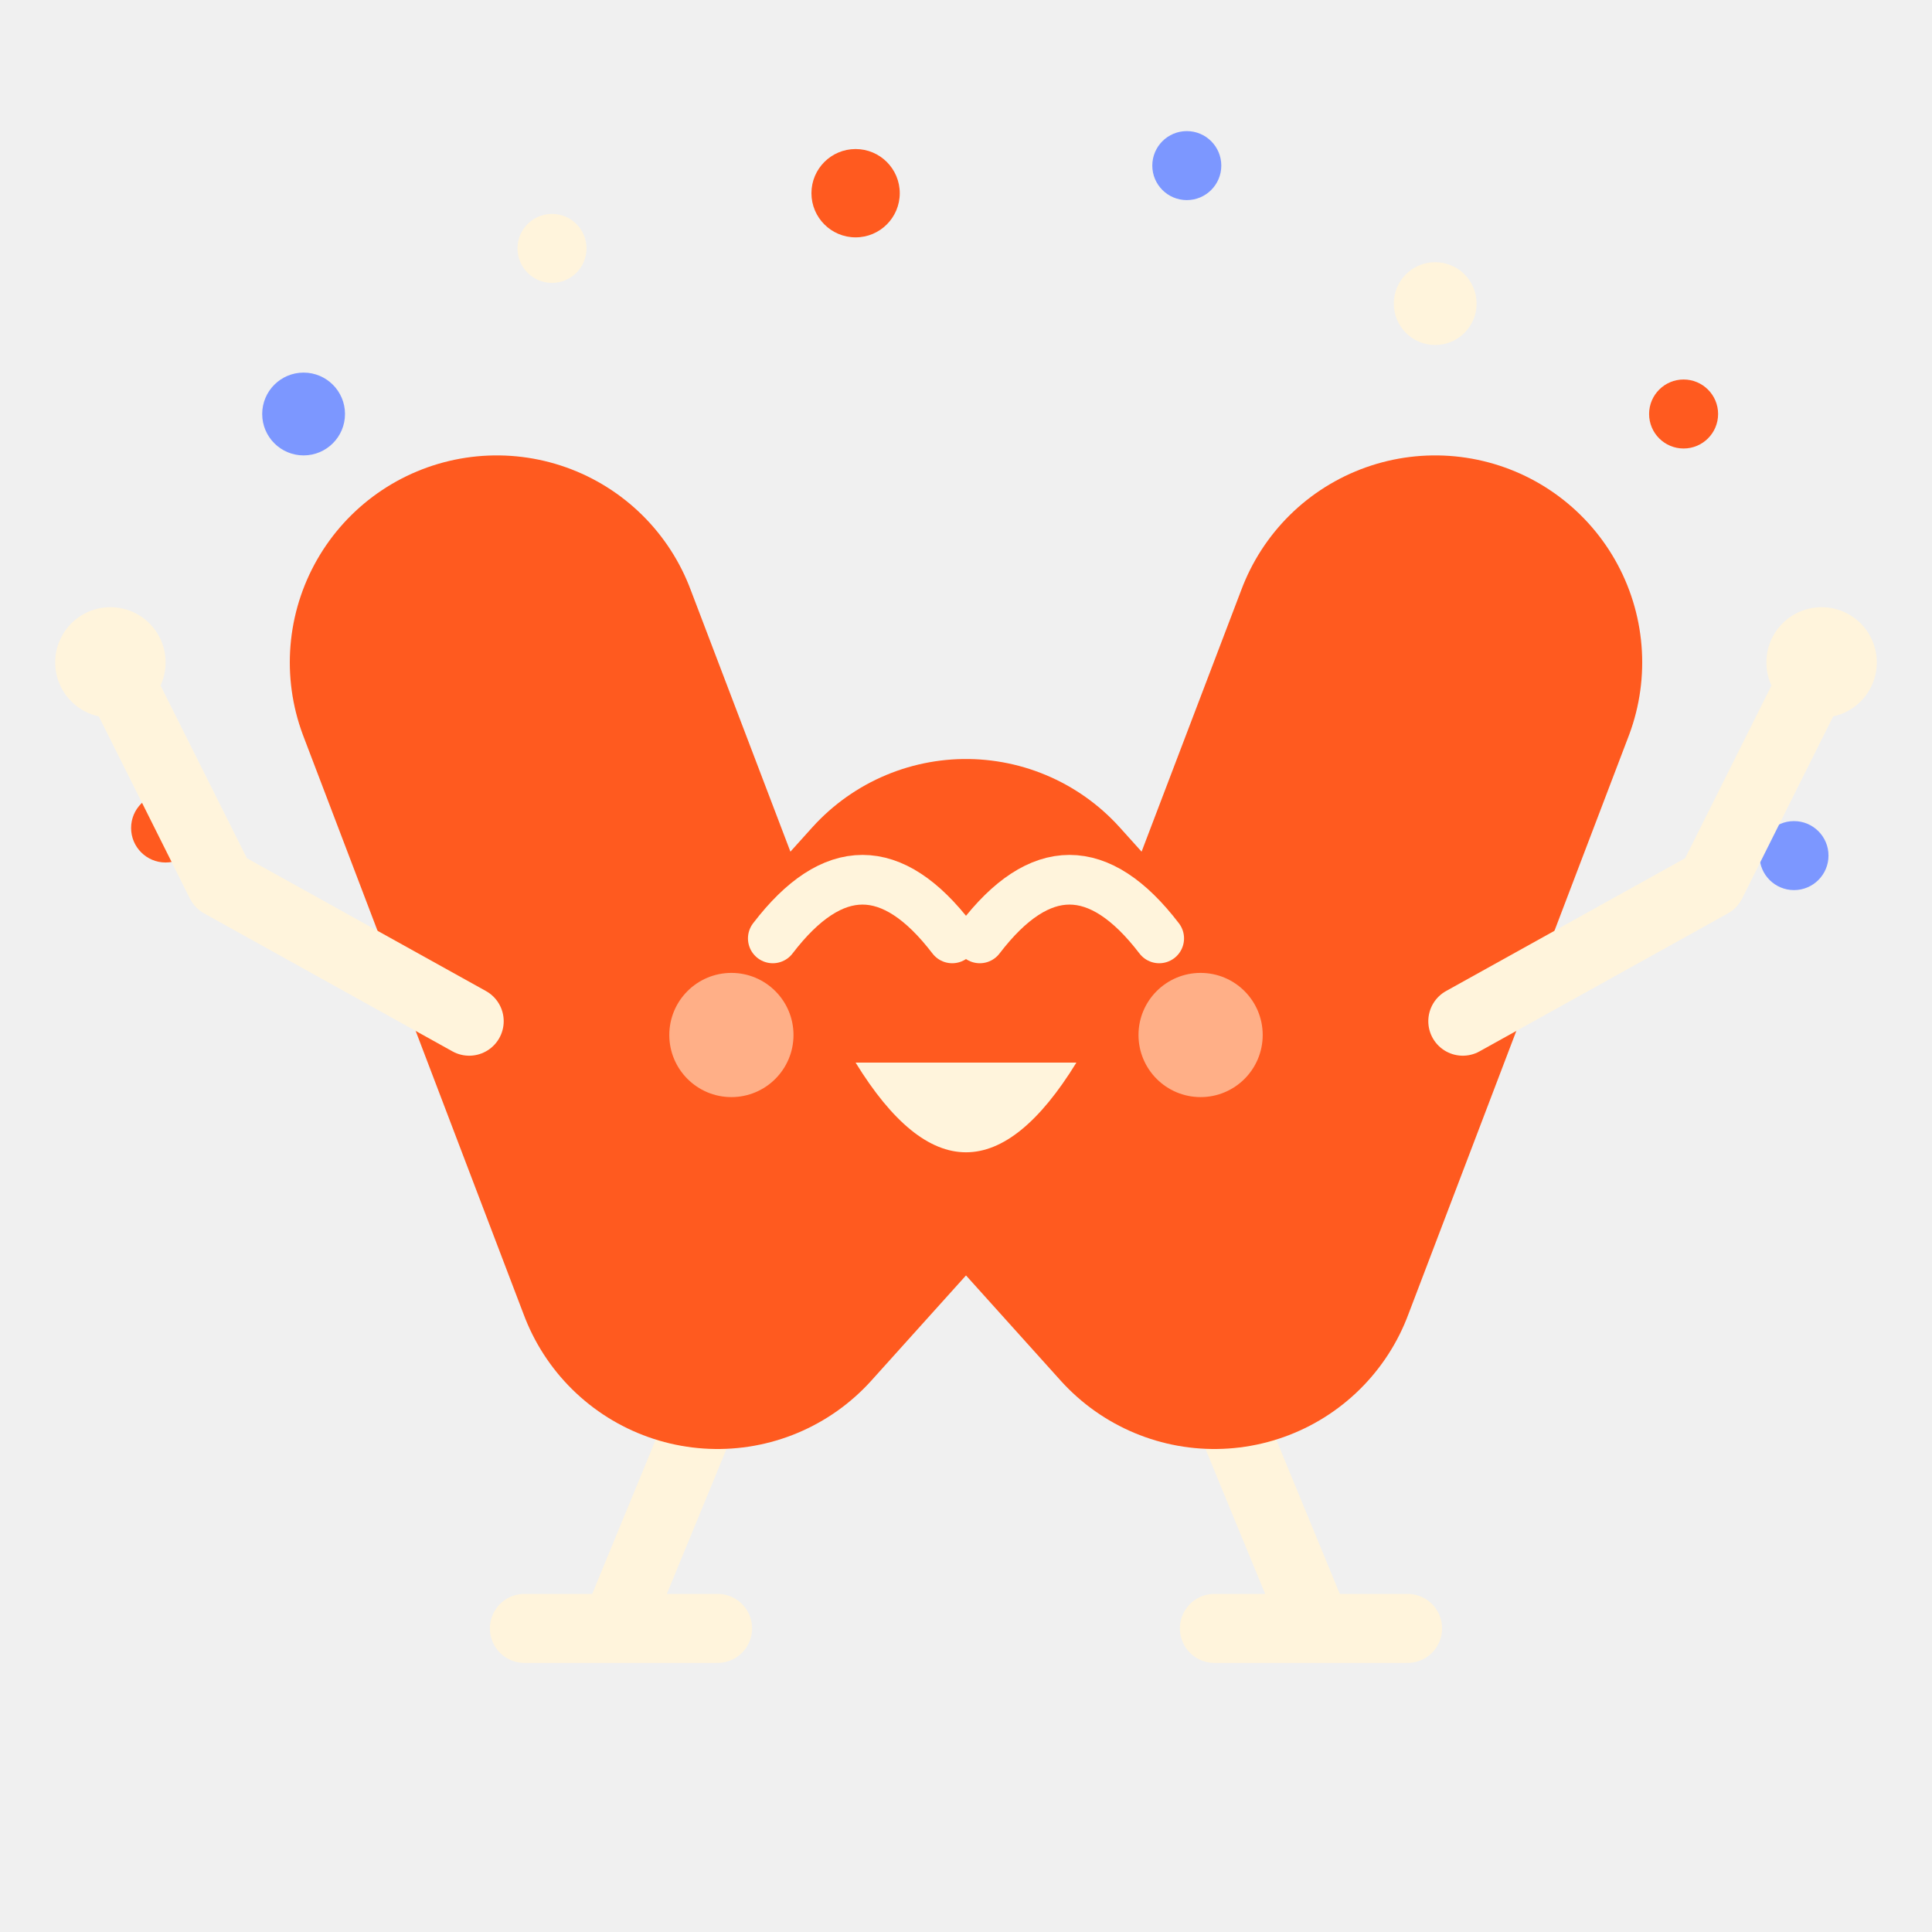
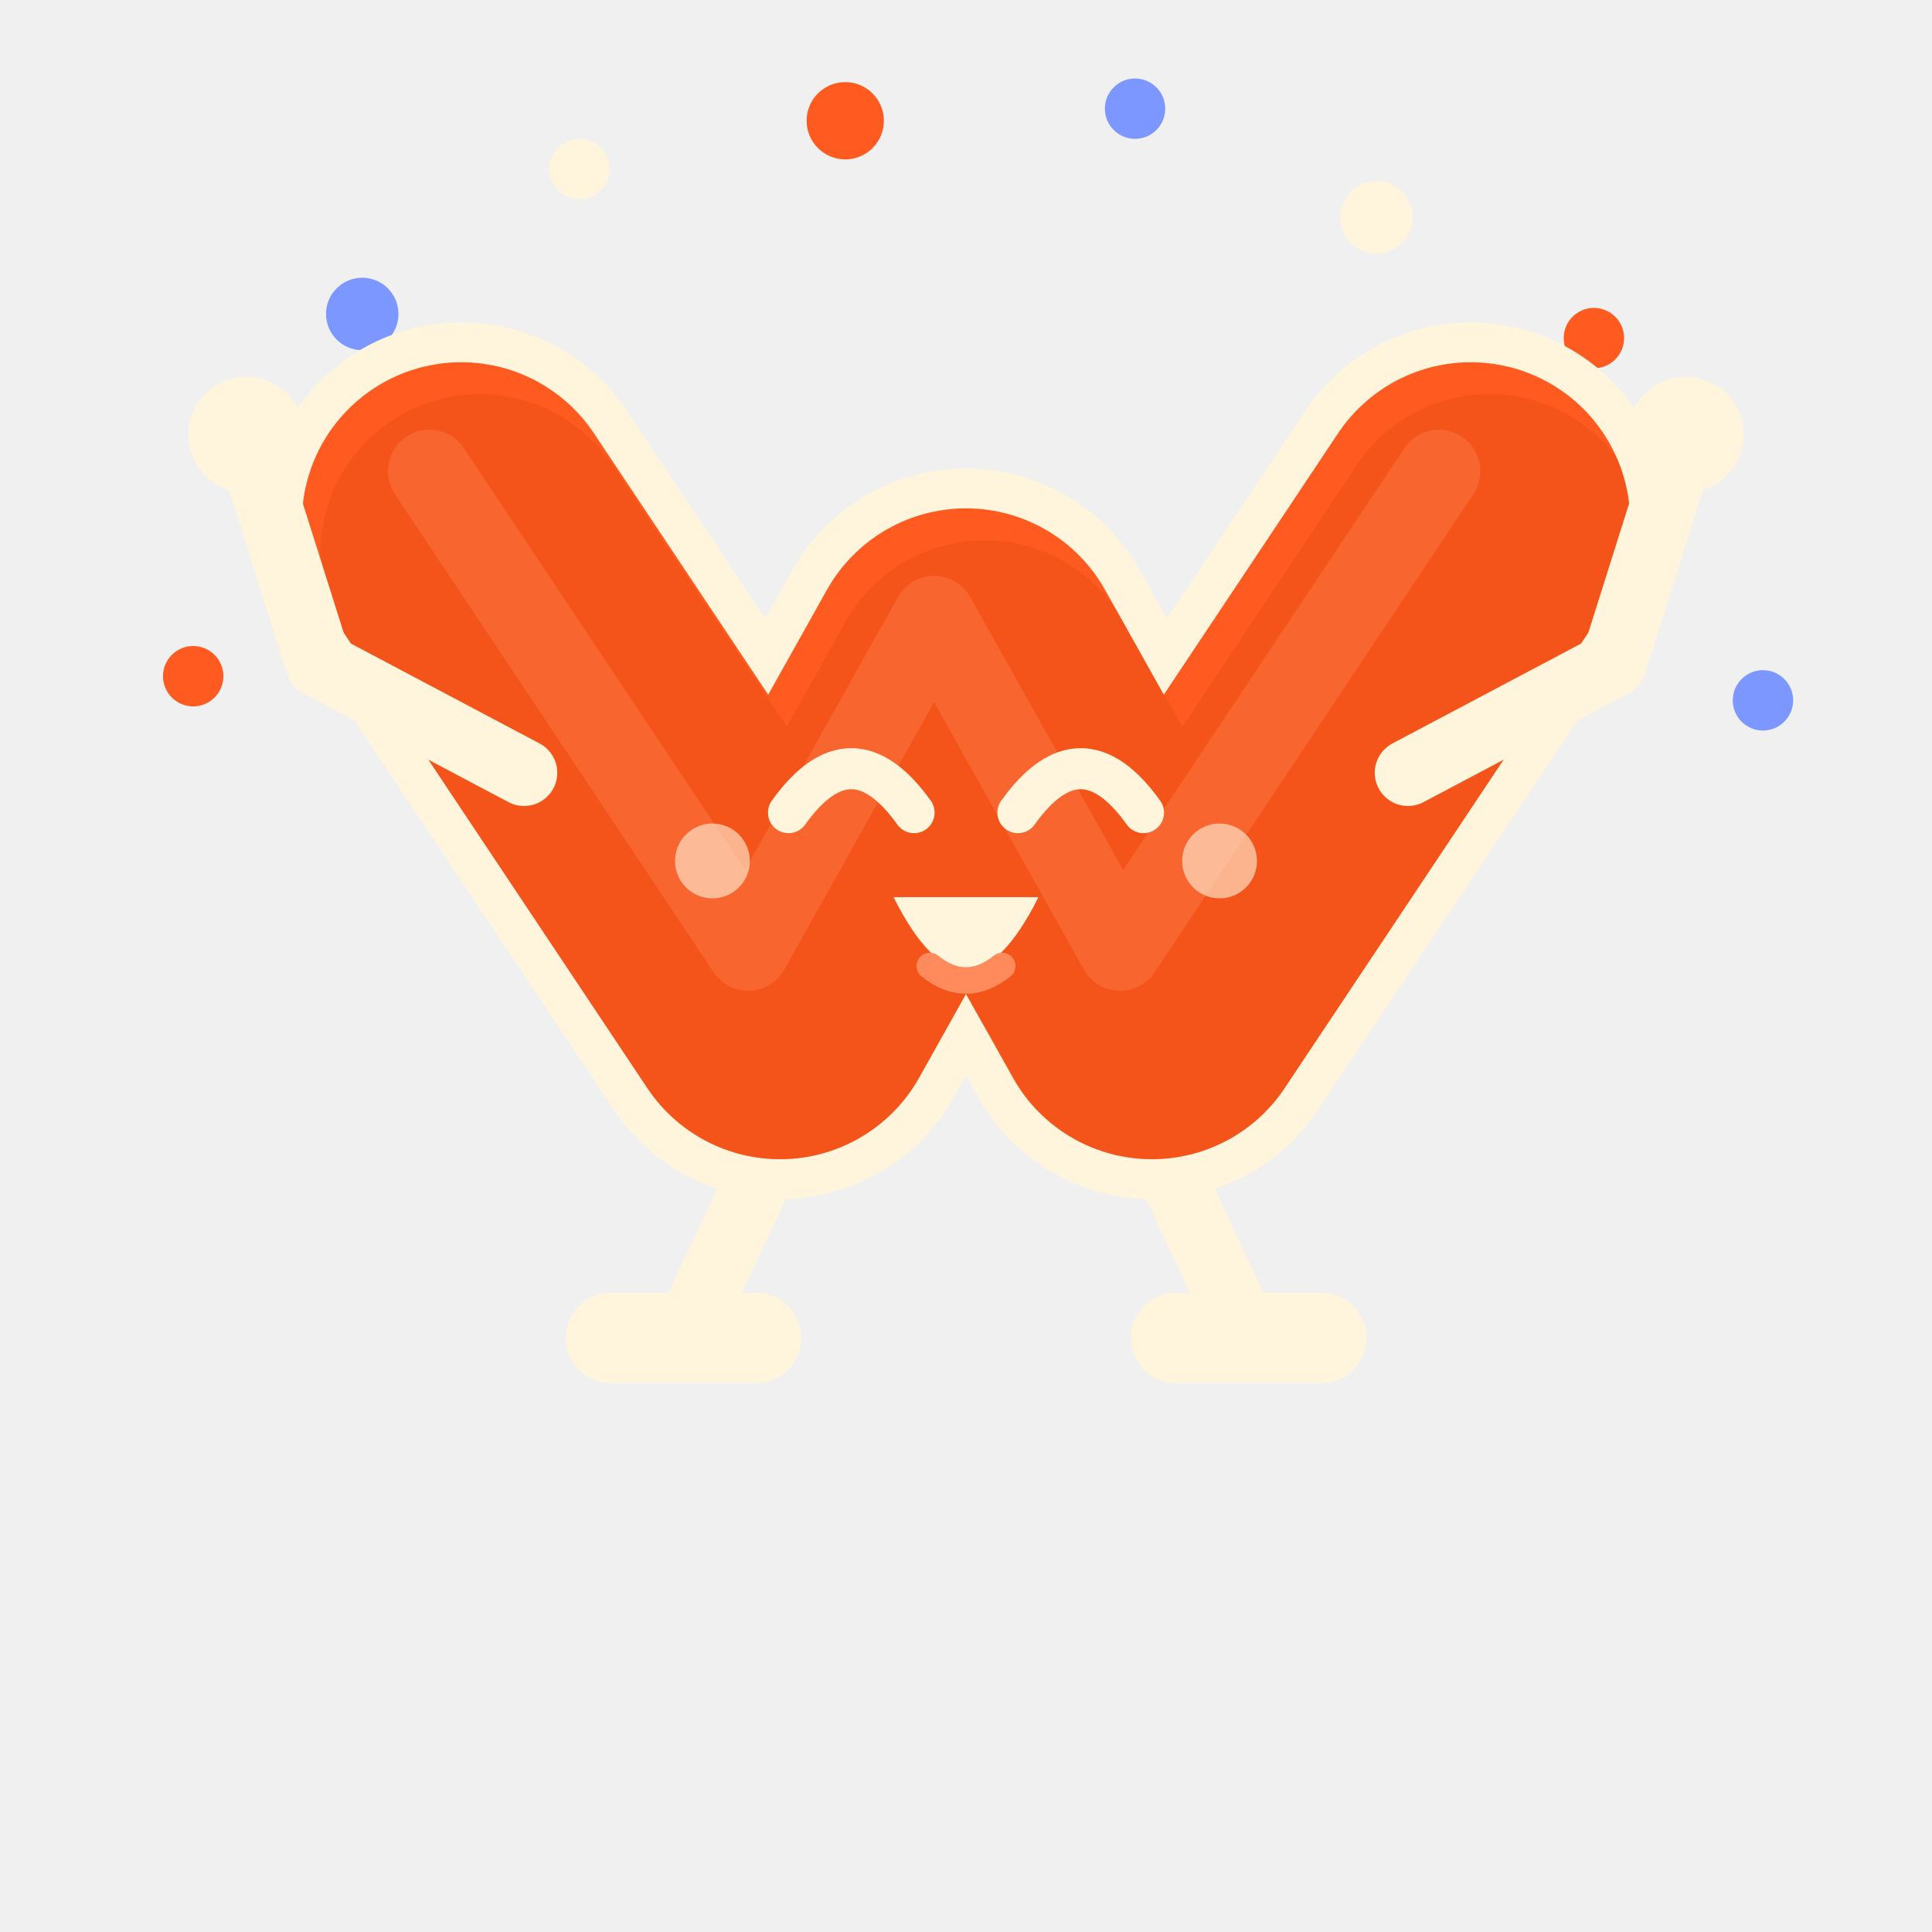
- <svg xmlns="http://www.w3.org/2000/svg" class="wovi-mascot" data-pose="celebrating" width="560" height="560" viewBox="0 0 140 140" role="img" aria-label="Wovi celebrating">
+ <svg xmlns="http://www.w3.org/2000/svg" class="wovi-mascot" data-pose="celebrating" width="640" height="640" viewBox="0 0 160 160" role="img" aria-label="Wovi celebrating">
  <g class="wovi-confetti">
-     <circle class="confetti-0" cx="22" cy="30" r="3" fill="#7C97FF" />
-     <circle class="confetti-1" cx="40" cy="18" r="2.5" fill="#FFF4DC" />
-     <circle class="confetti-2" cx="62" cy="14" r="3.2" fill="#FF5A1F" />
-     <circle class="confetti-3" cx="86" cy="12" r="2.5" fill="#7C97FF" />
-     <circle class="confetti-4" cx="104" cy="22" r="3" fill="#FFF4DC" />
-     <circle class="confetti-5" cx="122" cy="30" r="2.5" fill="#FF5A1F" />
-     <circle class="confetti-6" cx="12" cy="60" r="2.5" fill="#FF5A1F" />
-     <circle class="confetti-7" cx="130" cy="62" r="2.5" fill="#7C97FF" />
+     <circle class="confetti-0" cx="30" cy="26" r="3" fill="#7C97FF" />
+     <circle class="confetti-1" cx="48" cy="14" r="2.5" fill="#FFF4DC" />
+     <circle class="confetti-2" cx="70" cy="10" r="3.2" fill="#FF5A1F" />
+     <circle class="confetti-3" cx="94" cy="9" r="2.5" fill="#7C97FF" />
+     <circle class="confetti-4" cx="114" cy="18" r="3" fill="#FFF4DC" />
+     <circle class="confetti-5" cx="132" cy="28" r="2.5" fill="#FF5A1F" />
+     <circle class="confetti-6" cx="16" cy="56" r="2.5" fill="#FF5A1F" />
+     <circle class="confetti-7" cx="146" cy="58" r="2.5" fill="#7C97FF" />
  </g>
-   <g class="wovi-figure">
-     <g class="wovi-limb leg-left" style="transform-origin:52px 100px">
-       <path d="M52 100 L45 117 M38 118 L52 118" fill="none" stroke="#FFF4DC" stroke-width="5" stroke-linecap="round" stroke-linejoin="round" />
+   <g class="wovi-figure" style="transform-origin:80px 93.8px">
+     <g class="wovi-limb leg-left" style="transform-origin:64.6px 93.8px">
+       <path d="M64.6 93.8 L57.6 108.8" fill="none" stroke="#FFF4DC" stroke-width="5.5" stroke-linecap="round" stroke-linejoin="round" />
+       <path d="M62.6 110.8 L50.6 110.8" stroke="#FFF4DC" stroke-width="7.5" stroke-linecap="round" />
    </g>
-     <g class="wovi-limb leg-right" style="transform-origin:88px 100px">
-       <path d="M88 100 L95 117 M88 118 L102 118" fill="none" stroke="#FFF4DC" stroke-width="5" stroke-linecap="round" stroke-linejoin="round" />
+     <g class="wovi-limb leg-right" style="transform-origin:95.4px 93.8px">
+       <path d="M95.4 93.8 L102.4 108.8" fill="none" stroke="#FFF4DC" stroke-width="5.5" stroke-linecap="round" stroke-linejoin="round" />
+       <path d="M97.4 110.8 L109.4 110.8" stroke="#FFF4DC" stroke-width="7.5" stroke-linecap="round" />
    </g>
-     <g class="wovi-body">
-       <g>
-         <path d="M36 48 L52 90 L70 70 L88 90 L104 48" fill="none" stroke="#FF5A1F" stroke-width="30" stroke-linecap="round" stroke-linejoin="round" />
-         <circle cx="53" cy="75" r="4.5" fill="#FFF4DC" opacity="0.55" />
-         <circle cx="87" cy="75" r="4.5" fill="#FFF4DC" opacity="0.55" />
-         <g fill="none" stroke="#FFF4DC" stroke-width="3.6" stroke-linecap="round" stroke-linejoin="round">
-           <path d="M56 68 Q62.5 59.5 69 68" />
-           <path d="M71 68 Q77.5 59.5 84 68" />
-           <path d="M62 77 Q70 90 78 77 Z" fill="#FFF4DC" stroke="none" />
+     <g class="wovi-body" style="transform-origin:80px 93.8px">
+       <g transform="translate(20.6 -14) scale(1.1)">
+         <defs>
+           <mask id="wm-_R_0_" maskUnits="userSpaceOnUse" x="-40" y="-40" width="240" height="240">
+             <path d="M16 52 L40 88 L54 63 L68 88 L92 52" stroke="#fff" stroke-width="24" fill="none" stroke-linecap="round" stroke-linejoin="round" />
+           </mask>
+         </defs>
+         <path d="M16 52 L40 88 L54 63 L68 88 L92 52" stroke="#FFF4DC" stroke-width="30" fill="none" stroke-linecap="round" stroke-linejoin="round" />
+         <path d="M16 52 L40 88 L54 63 L68 88 L92 52" stroke="#FF5A1F" stroke-width="24" fill="none" stroke-linecap="round" stroke-linejoin="round" />
+         <g mask="url(#wm-_R_0_)">
+           <path d="M16 52 L40 88 L54 63 L68 88 L92 52" stroke="#D9430F" stroke-width="24" fill="none" stroke-linecap="round" stroke-linejoin="round" transform="translate(1.4 2.4)" opacity="0.28" />
+           <path d="M16 52 L40 88 L54 63 L68 88 L92 52" stroke="#FF8A5C" stroke-width="6.24" fill="none" stroke-linecap="round" stroke-linejoin="round" transform="translate(-2.4 -3.8)" opacity="0.32" />
        </g>
      </g>
+       <g class="wovi-face">
+         <path d="M65.3 67.3 q5.2 -7.28 10.4 0" fill="none" stroke="#FFF4DC" stroke-width="3.4" stroke-linecap="round" stroke-linejoin="round" />
+         <path d="M84.3 67.3 q5.2 -7.28 10.4 0" fill="none" stroke="#FFF4DC" stroke-width="3.4" stroke-linecap="round" stroke-linejoin="round" />
+         <path d="M74 74.3 q6 12 12 0 z" fill="#FFF4DC" />
+         <path d="M77 80 q3 2.4 6 0" fill="none" stroke="#FF8A5C" stroke-width="2.2" stroke-linecap="round" />
+         <circle cx="59" cy="71.3" r="3.1" fill="#FFF4DC" opacity="0.6" />
+         <circle cx="101" cy="71.3" r="3.1" fill="#FFF4DC" opacity="0.6" />
+       </g>
    </g>
-     <g class="wovi-limb arm-left" style="transform-origin:34px 74px">
-       <path d="M34 74 L16 64 L8 48" fill="none" stroke="#FFF4DC" stroke-width="5" stroke-linecap="round" stroke-linejoin="round" />
-       <circle cx="8" cy="48" r="4" fill="#FFF4DC" />
+     <g class="wovi-limb arm-left" style="transform-origin:43.4px 64px">
+       <path d="M43.4 64 L26.4 55 L20.4 36" fill="none" stroke="#FFF4DC" stroke-width="5.5" stroke-linecap="round" stroke-linejoin="round" />
+       <circle cx="20.4" cy="36" r="4.8" fill="#FFF4DC" />
    </g>
-     <g class="wovi-limb arm-right" style="transform-origin:106px 74px">
-       <path d="M106 74 L124 64 L132 48" fill="none" stroke="#FFF4DC" stroke-width="5" stroke-linecap="round" stroke-linejoin="round" />
-       <circle cx="132" cy="48" r="4" fill="#FFF4DC" />
+     <g class="wovi-limb arm-right" style="transform-origin:116.6px 64px">
+       <path d="M116.6 64 L133.6 55 L139.6 36" fill="none" stroke="#FFF4DC" stroke-width="5.5" stroke-linecap="round" stroke-linejoin="round" />
+       <circle cx="139.6" cy="36" r="4.8" fill="#FFF4DC" />
    </g>
  </g>
</svg>
